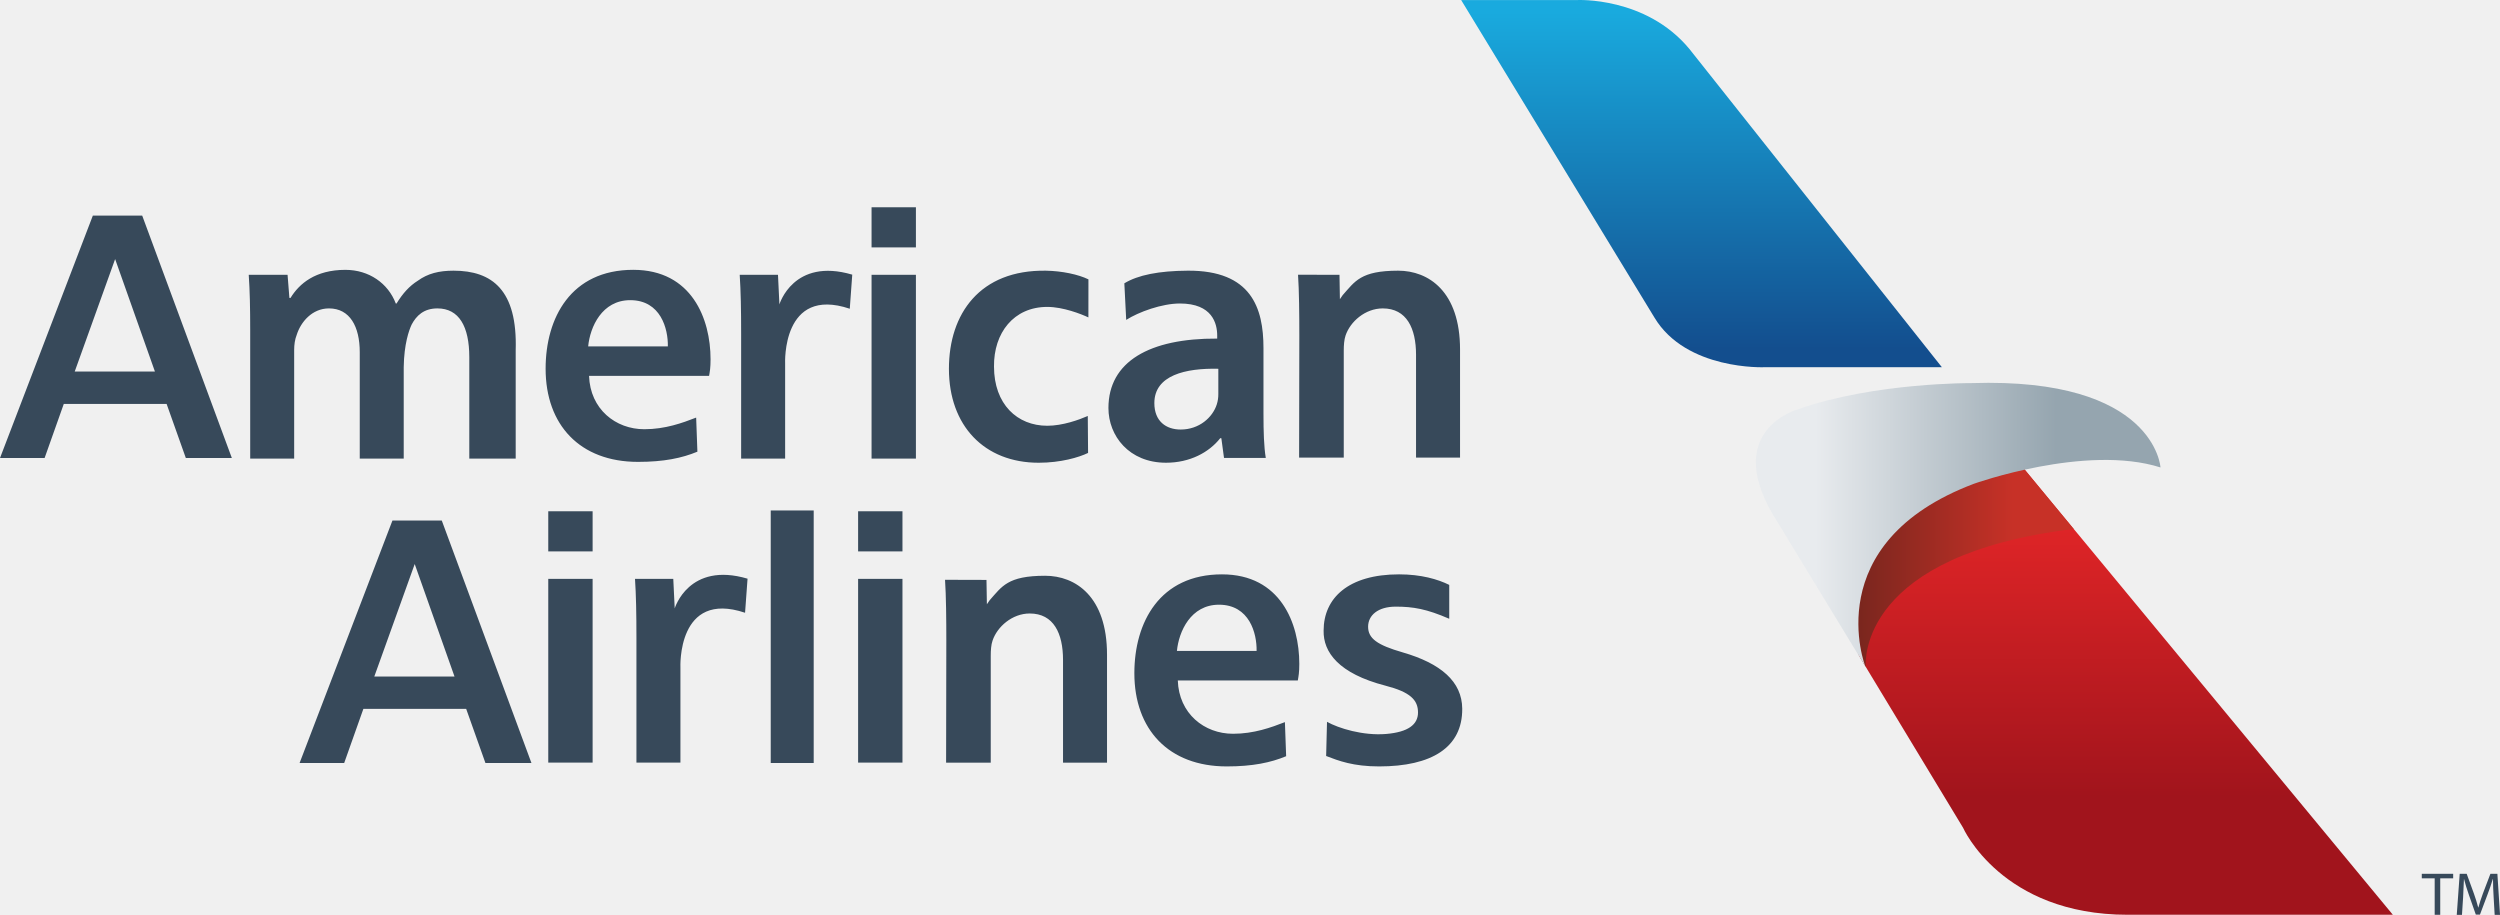
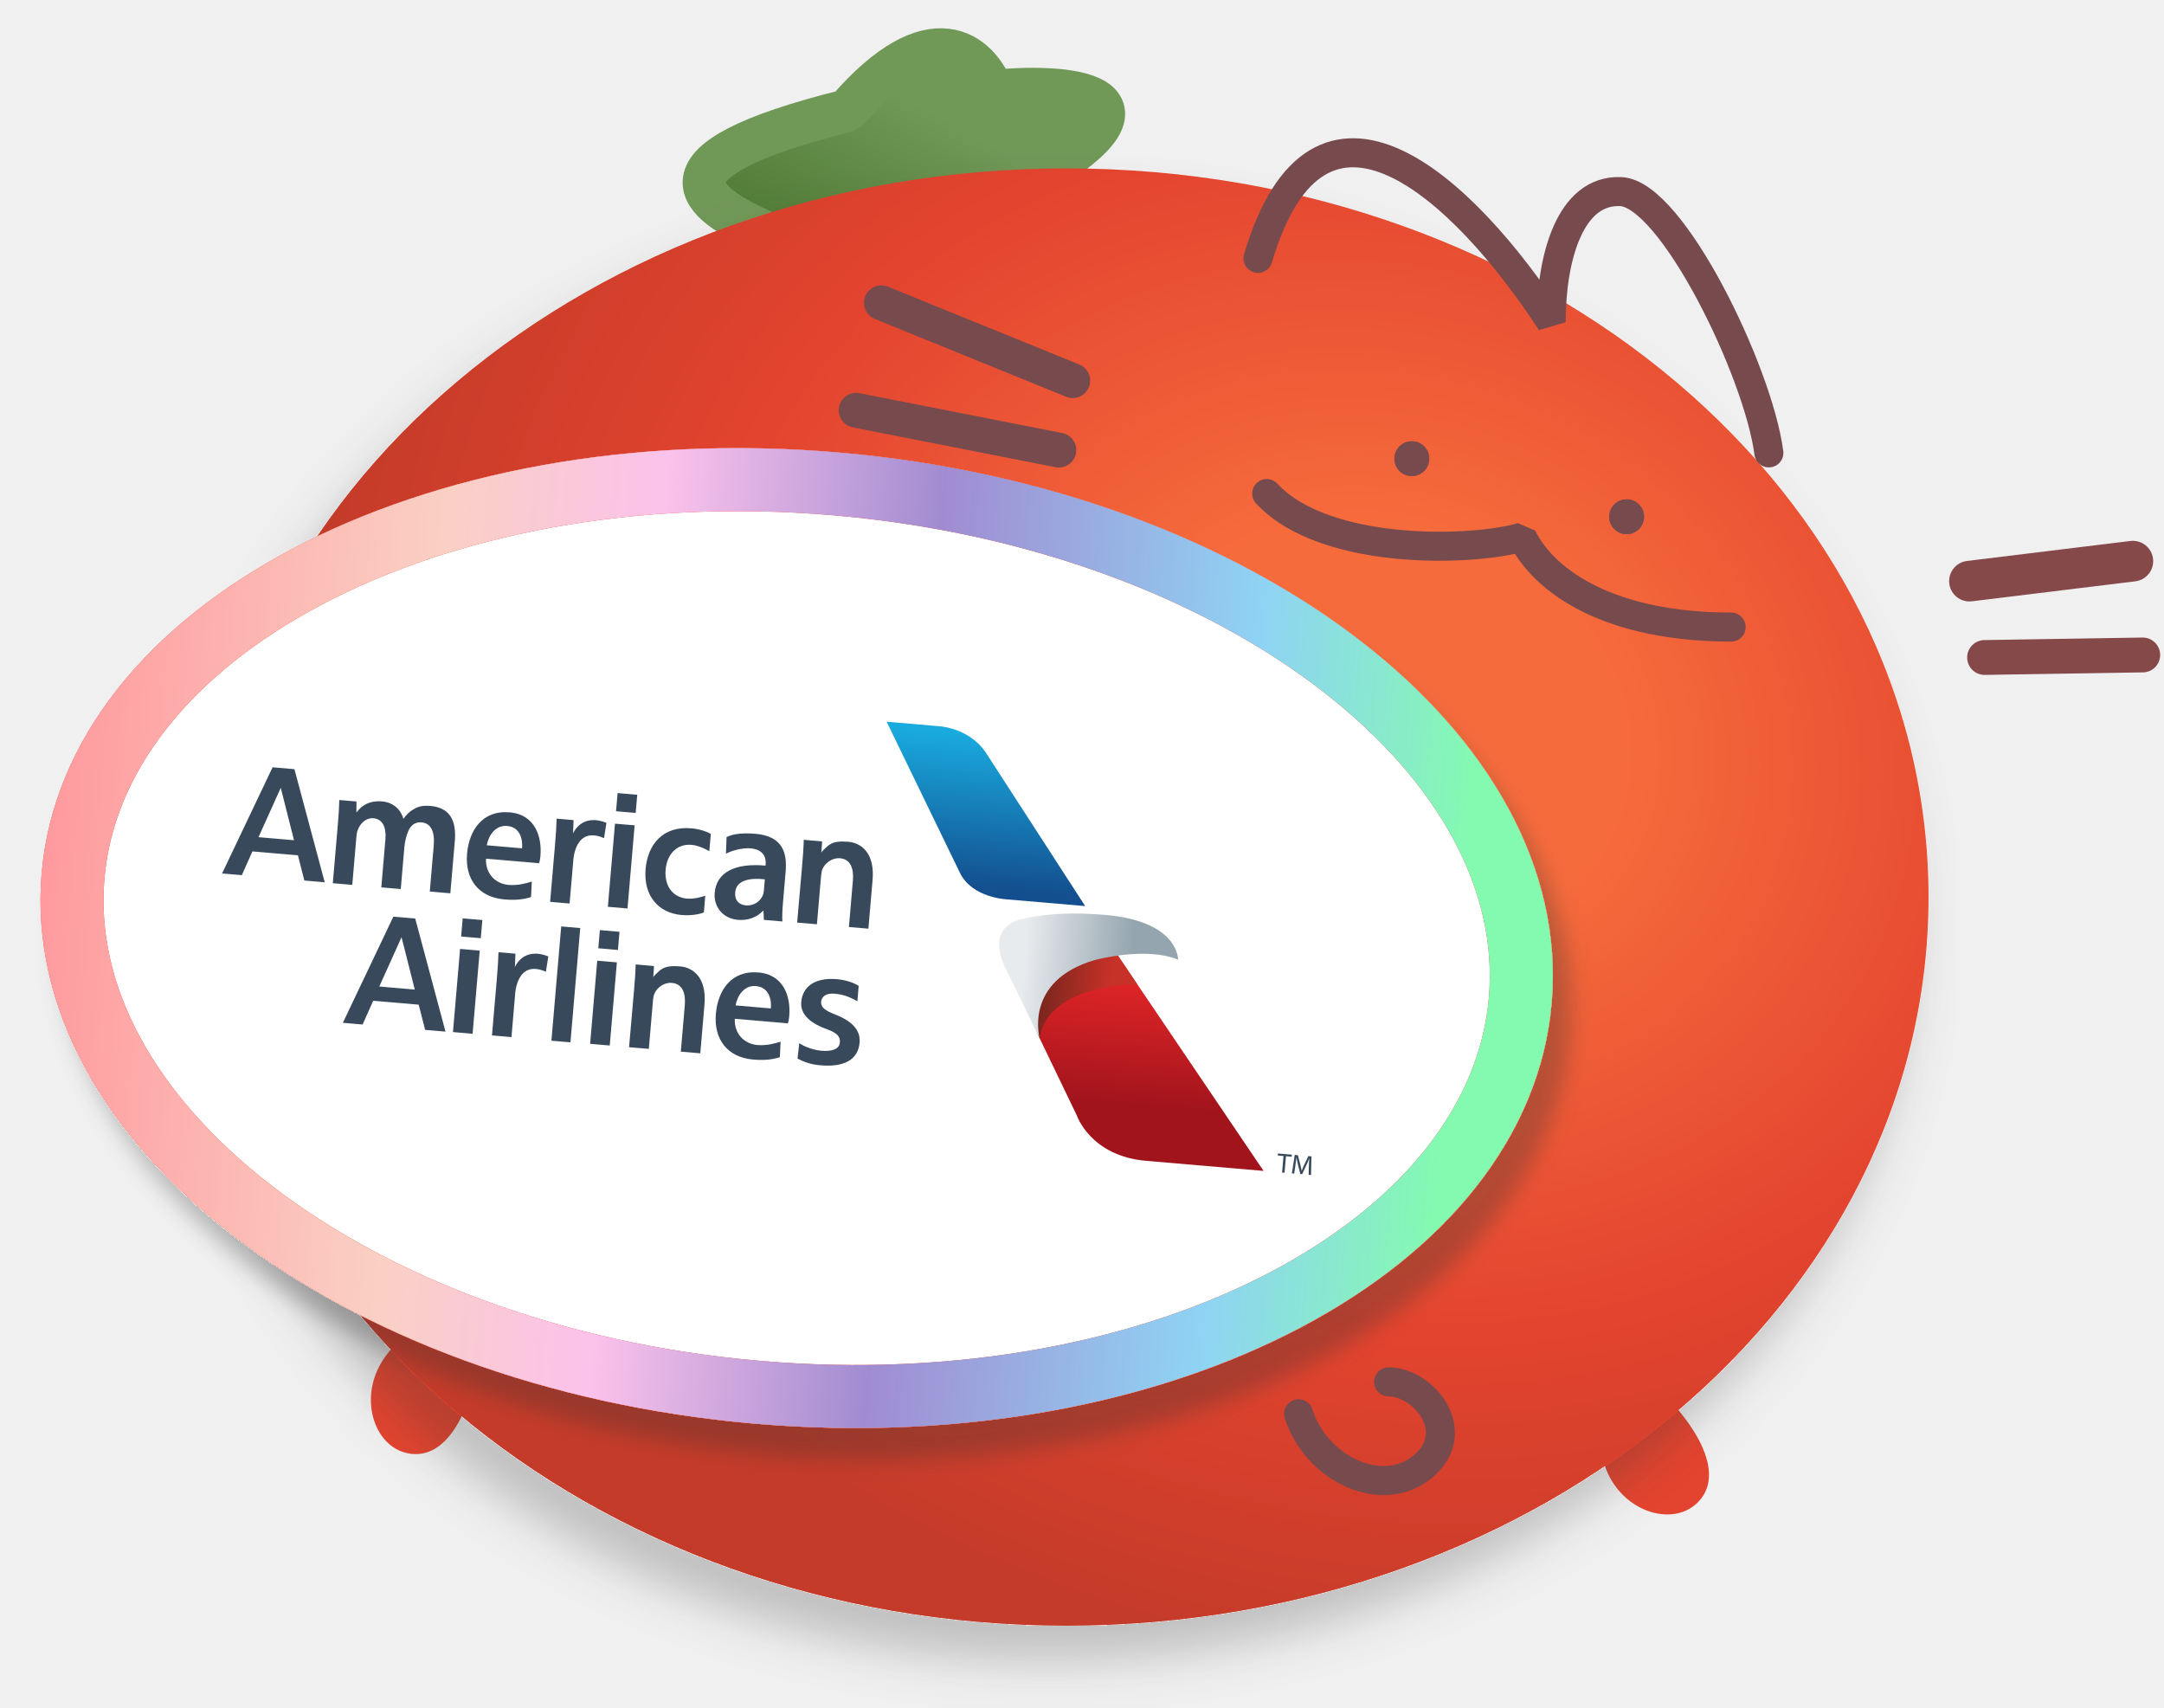
- <svg xmlns="http://www.w3.org/2000/svg" viewBox="0 0 298.38 109.19">
-   <linearGradient id="a" gradientUnits="userSpaceOnUse" x1="203.08" x2="203.08" y2="43.833">
-     <stop offset=".033" stop-color="#19aade" />
-     <stop offset=".951" stop-color="#134e8e" />
-   </linearGradient>
-   <linearGradient id="b" gradientUnits="userSpaceOnUse" x1="252.584" x2="252.584" y1="54.972" y2="109.178">
-     <stop offset=".132" stop-color="#e02527" />
-     <stop offset=".742" stop-color="#a1141c" />
-   </linearGradient>
-   <linearGradient id="c" gradientUnits="userSpaceOnUse" x1="219.617" x2="247.5" y1="66.952" y2="66.952">
-     <stop offset=".005" stop-color="#71251d" />
-     <stop offset=".742" stop-color="#c73127" />
-   </linearGradient>
-   <linearGradient id="d" gradientUnits="userSpaceOnUse" x1="209.568" x2="257.86" y1="62.615" y2="62.615">
-     <stop offset=".148" stop-color="#e8ebee" />
-     <stop offset=".742" stop-color="#95a5af" />
-   </linearGradient>
-   <path d="M174.393.007h13.805s8.225-.445 13.426 5.826l30.143 37.995h-21.152s-9.373.41-13.17-5.953z" fill="url(#a)" />
-   <path d="M221.885 78.276l12.412 20.517s4.562 10.385 19.633 10.385h31.66l-44.834-54.206-18.871 4.308c0-.001-5.191 6.838 0 18.996z" fill="url(#b)" />
-   <path d="M247.5 63.133l-7.266-8.803-18.311 4.949s-5.191 6.839 0 18.997l.762 1.297c-.061-.804-.624-13.35 24.815-16.44z" fill="url(#c)" />
-   <path d="M222.629 79.54s-5.736-14.745 12.98-21.808c0 0 13.332-4.769 22.25-1.942 0 0-.617-10.772-22.516-10.066 0 0-11.564-.088-20.66 3.091 0 0-9.625 2.56-2.473 13.596z" fill="url(#d)" />
-   <g fill="#37495a">
-     <path d="M290.584 104.829h-1.539v-.537h3.746v.537h-1.545v4.358h-.662zM297.618 107.038c-.037-.684-.082-1.504-.074-2.114h-.023a26.308 26.308 0 0 1-.639 1.859l-.893 2.375h-.496l-.818-2.331c-.24-.69-.441-1.322-.584-1.903h-.016a66.89 66.89 0 0 1-.098 2.165l-.135 2.099h-.623l.352-4.896h.834l.863 2.368c.211.603.383 1.14.51 1.648h.023c.127-.494.309-1.031.533-1.648l.9-2.368h.834l.314 4.896h-.639zM101.422 36.849c-8.137-2.736-7.715 6.535-7.715 6.535v11.35h-5.251V39.871c0-2.972-.042-5.089-.17-7.07h4.568l.17 3.53s1.666-5.622 8.694-3.551zM104.022 54.733V32.801h5.294v21.933h-5.294zM104.022 29.525v-4.788h5.294v4.788zM129.864 54.058c-1.111.54-3.288 1.171-5.892 1.171-6.489 0-10.716-4.414-10.716-11.214 0-6.575 3.701-11.826 11.57-11.708 1.92.029 3.885.45 5.081 1.035l-.005 4.543c-.854-.405-3.027-1.255-4.905-1.255-4.013 0-6.404 3.107-6.361 7.115 0 4.504 2.775 7.07 6.361 7.07 1.836 0 3.807-.718 4.832-1.168zM150.799 49.464c0 1.981.049 3.841.275 5.191h-4.986l-.318-2.355h-.134c-1.349 1.712-3.639 2.928-6.47 2.928-4.402 0-6.872-3.199-6.872-6.53 0-5.539 4.896-8.332 12.981-8.287v-.36c0-1.441-.584-3.828-4.447-3.828-2.156 0-4.931 1.011-6.414 1.957l-.222-4.365c1.618-.99 4.121-1.49 7.579-1.51 7.585-.043 9.027 4.458 9.027 9.232v7.927zm-5.39-5.45c-3.906-.09-7.635.766-7.635 4.098 0 2.162 1.392 3.154 3.145 3.154 2.201 0 3.818-1.441 4.313-3.018a3.99 3.99 0 0 0 .178-1.217v-3.017zM155.077 40.037c0-2.522-.025-5.357-.154-7.249l4.947.013.049 2.907.336-.486c1.457-1.627 2.123-2.916 6.617-2.916 3.629 0 7.387 2.476 7.387 9.412v12.896h-5.252V42.348c0-3.152-1.109-5.539-3.971-5.539-2.092 0-3.887 1.576-4.443 3.243-.17.495-.213 1.171-.213 1.801v12.762h-5.328zM158.381 86.15c1.359.766 4.312 1.685 7.076 1.449 2.611-.223 3.785-1.124 3.785-2.564 0-1.487-.918-2.433-3.883-3.198-5.598-1.447-7.434-4.002-7.383-6.569 0-3.872 2.932-6.718 9.01-6.718 2.621 0 4.627.584 5.984 1.259v4.043c-2.695-1.17-4.297-1.448-6.385-1.448-2.135 0-3.299 1.044-3.299 2.396 0 1.396 1.08 2.184 4.123 3.062 4.549 1.314 7.086 3.478 7.111 6.721.033 4.635-3.654 6.888-9.914 6.891-3.094.002-4.846-.672-6.328-1.244zM54.13 32.306c-1.748 0-3.082.343-4.263 1.199-1.005.63-1.797 1.507-2.541 2.723h-.086c-.919-2.432-3.218-4.021-6.017-4.021-3.584 0-5.502 1.645-6.552 3.355h-.131l-.218-2.762h-4.635c.132 1.892.175 4.008.175 6.53v15.402h5.247V41.763c0-.63.088-1.261.306-1.802.481-1.531 1.837-3.152 3.849-3.152 2.492 0 3.673 2.162 3.673 5.224v12.701h5.248V43.809c.044-2.757.621-4.385.952-5.084.56-1.039 1.428-1.916 3.071-1.916 2.579 0 3.803 2.162 3.803 5.811v12.114h5.538V41.808c.223-7.194-2.811-9.502-7.419-9.502zM22.18 54.667h5.492L16.971 25.729h-5.889L0 54.667h5.323l2.29-6.458h12.272zM8.917 44.347l4.824-13.426 4.75 13.426zM57.937 91.066h5.492L52.727 62.128h-5.889L35.756 91.066h5.323l2.29-6.459H55.64zM44.673 80.745l4.824-13.426 4.75 13.426zM88.925 73.134c-8.137-2.737-7.715 6.534-7.715 6.534v11.349h-5.251v-14.86c0-2.973-.042-5.09-.17-7.07h4.568l.171 3.529s1.665-5.621 8.693-3.55zM65.436 91.017V69.086h5.294v21.931zM65.436 65.809v-4.788h5.294v4.788zM102.417 91.017V69.086h5.294v21.931zM102.417 65.809v-4.788h5.294v4.788zM91.988 60.925h5.129v30.142h-5.129zM112.945 76.45c0-2.522-.025-5.357-.153-7.25l4.946.014.049 2.906.335-.487c1.457-1.626 2.122-2.915 6.616-2.915 3.63 0 7.387 2.476 7.387 9.413v12.896h-5.251V78.76c0-3.152-1.111-5.539-3.971-5.539-2.092 0-3.887 1.576-4.442 3.243-.171.494-.214 1.171-.214 1.801v12.762h-5.328zM140.573 81.213c.132 3.963 3.164 6.364 6.592 6.364 2.504 0 4.566-.759 6.191-1.39l.148 4.068c-1.846.767-4.009 1.219-7.086 1.219-6.943 0-11.03-4.414-11.03-11.124 0-6.079 3.025-11.799 10.458-11.799 6.988 0 9.228 5.854 9.228 10.673 0 1.036-.088 1.492-.178 1.988h-14.323zm9.404-3.52c.044-2.088-.845-5.52-4.489-5.52-3.376 0-4.798 3.2-5.02 5.52zM70.305 44.865c.132 3.962 3.165 6.364 6.591 6.364 2.506 0 4.567-.757 6.192-1.389l.148 4.069c-1.844.766-4.01 1.217-7.086 1.217-6.943 0-11.03-4.414-11.03-11.122 0-6.08 3.026-11.8 10.458-11.8 6.987 0 9.228 5.854 9.228 10.671 0 1.036-.087 1.494-.176 1.989H70.305zm9.404-3.519c.044-2.088-.845-5.521-4.489-5.521-3.377 0-4.799 3.201-5.021 5.521z" />
+ <svg xmlns="http://www.w3.org/2000/svg" width="412" height="325" viewBox="0 0 412 325" fill="none">
+   <path d="M188.994 17.396C186.315 10.296 177.493 2.328 161.301 21.066C121.918 30.856 133.513 38.753 145.184 43.996C124.176 68.234 154.222 57.483 171.579 48.303C187.059 61.93 193.984 44.891 195.511 34.669C223.17 18.922 206.118 15.742 188.994 17.396Z" fill="url(#paint0_linear_14615_684)" stroke="#709857" stroke-width="8.186" stroke-linejoin="bevel" />
+   <path d="M322.956 286.278C329.035 280.751 322.956 270.25 312.455 261.408C310.245 260.303 305.602 260.855 304.718 271.908C303.613 285.725 316.877 291.804 322.956 286.278Z" fill="#E3442F" />
+   <path d="M77.461 276.623C85.477 278.425 90.581 267.417 91.788 253.743C91.423 251.298 88.304 247.816 78.748 253.44C66.803 260.471 69.445 274.821 77.461 276.623Z" fill="#E3442F" />
+   <g filter="url(#filter0_d_14615_684)">
+     <ellipse cx="203.029" cy="170.772" rx="164.139" ry="138.717" fill="url(#paint1_radial_14615_684)" />
  </g>
+   <g filter="url(#filter1_d_14615_684)">
+     <ellipse cx="151.673" cy="178.581" rx="144.275" ry="92.785" transform="rotate(4.89949 151.673 178.581)" fill="white" />
+     <path d="M159.085 92.114C197.806 95.433 231.717 108.52 255.257 126.677C278.856 144.88 291.398 167.585 289.443 190.391C287.488 213.196 271.265 233.437 244.912 247.358C218.626 261.244 182.982 268.368 144.261 265.049C105.539 261.73 71.628 248.643 48.089 230.486C24.489 212.283 11.948 189.577 13.903 166.771C15.858 143.966 32.081 123.726 58.434 109.805C84.72 95.919 120.363 88.795 159.085 92.114Z" stroke="#E3442F" stroke-width="12" />
+     <path d="M159.085 92.114C197.806 95.433 231.717 108.52 255.257 126.677C278.856 144.88 291.398 167.585 289.443 190.391C287.488 213.196 271.265 233.437 244.912 247.358C218.626 261.244 182.982 268.368 144.261 265.049C105.539 261.73 71.628 248.643 48.089 230.486C24.489 212.283 11.948 189.577 13.903 166.771C15.858 143.966 32.081 123.726 58.434 109.805C84.72 95.919 120.363 88.795 159.085 92.114Z" stroke="url(#paint2_linear_14615_684)" stroke-width="12" />
+   </g>
+   <g clip-path="url(#clip0_14615_684)">
+     <path d="M168.805 137.395L178.553 138.23C178.553 138.23 184.388 138.407 187.673 143.247L206.607 172.49L191.671 171.209C191.671 171.209 185.027 170.938 182.739 166.116L168.805 137.395Z" fill="url(#paint3_linear_14615_684)" />
+     <path d="M197.498 196.748L204.993 212.305C204.993 212.305 207.572 220.075 218.213 220.987L240.569 222.904L212.264 181.074L198.673 183.04C198.673 183.04 194.584 187.66 197.498 196.748Z" fill="url(#paint4_linear_14615_684)" />
+     <path d="M216.522 187.371L211.936 180.579L198.7 183.042C198.7 183.042 194.611 187.663 197.524 196.75L197.982 197.732C197.989 197.149 198.368 188.061 216.522 187.371Z" fill="url(#paint5_linear_14615_684)" />
+     <path d="M197.945 197.706C197.945 197.706 194.807 186.719 208.459 182.755C208.459 182.755 218.168 180.121 224.291 182.7C224.291 182.7 224.521 174.89 209.014 174.074C209.014 174.074 200.854 173.31 194.235 175.053C194.235 175.053 187.28 176.318 191.647 184.715L197.945 197.706Z" fill="url(#paint6_linear_14615_684)" />
+     <path d="M244.364 220.069L243.278 219.975L243.311 219.588L245.956 219.815L245.923 220.202L244.832 220.109L244.562 223.253L244.095 223.213L244.364 220.069ZM249.195 222.088C249.211 221.593 249.23 220.998 249.273 220.558L249.257 220.557C249.084 220.998 248.895 221.433 248.691 221.86L247.913 223.52L247.563 223.49L247.13 221.758C247.003 221.246 246.9 220.777 246.835 220.349L246.824 220.348C246.764 220.868 246.696 221.387 246.621 221.905L246.395 223.411L245.955 223.374L246.507 219.862L247.096 219.912L247.559 221.673C247.67 222.121 247.759 222.519 247.817 222.894L247.833 222.895C247.953 222.546 248.115 222.17 248.311 221.738L249.093 220.084L249.682 220.134L249.601 223.686L249.15 223.647L249.195 222.088ZM114.999 159.562C109.423 157.096 109.147 163.811 109.147 163.811L108.445 172.001L104.737 171.684L105.657 160.958C105.841 158.814 105.942 157.283 105.974 155.846L109.2 156.123L109.101 158.68C109.101 158.68 110.626 154.724 115.46 156.644L114.999 159.562ZM115.729 172.625L117.086 156.799L120.824 157.119L119.467 172.946L115.729 172.625ZM117.288 154.435L117.585 150.98L121.323 151.3L121.027 154.755L117.288 154.435ZM134.018 173.702C133.2 174.025 131.624 174.348 129.785 174.191C125.203 173.798 122.492 170.357 122.912 165.45C123.319 160.705 126.257 157.14 131.806 157.702C133.16 157.839 134.522 158.262 135.33 158.756L135.046 162.034C134.468 161.69 132.986 160.945 131.66 160.832C128.826 160.589 126.945 162.686 126.728 165.581C126.449 168.831 128.25 170.85 130.782 171.068C132.079 171.179 133.515 170.78 134.266 170.517L134.018 173.702ZM149.085 171.655C148.962 173.084 148.882 174.429 148.958 175.417L145.437 175.115L145.358 173.397L145.264 173.389C144.205 174.542 142.513 175.281 140.514 175.11C137.406 174.843 135.86 172.385 136.066 169.982C136.408 165.985 140.038 164.266 145.744 164.787L145.767 164.528C145.856 163.488 145.591 161.73 142.863 161.496C141.341 161.366 139.319 161.927 138.213 162.52L138.327 159.357C139.53 158.74 141.329 158.531 143.772 158.726C149.13 159.154 149.87 162.489 149.575 165.934L149.085 171.655ZM145.616 167.396C142.864 167.094 140.178 167.486 139.971 169.891C139.838 171.451 140.759 172.251 141.997 172.357C143.551 172.49 144.782 171.548 145.229 170.44C145.34 170.163 145.407 169.871 145.43 169.573L145.617 167.396L145.616 167.396ZM152.689 165.111C152.845 163.291 153.003 161.244 153.029 159.871L156.521 160.18L156.376 162.28L156.643 161.95C157.773 160.864 158.323 159.974 161.496 160.246C164.058 160.466 166.559 162.48 166.13 167.485L165.332 176.791L161.623 176.473L162.382 167.622C162.577 165.347 161.942 163.558 159.921 163.384C158.444 163.258 157.079 164.286 156.583 165.456C156.432 165.803 156.36 166.288 156.321 166.742L155.532 175.952L151.769 175.629L152.689 165.111ZM152.169 198.587C153.081 199.222 155.11 200.064 157.076 200.061C158.934 200.058 159.818 199.479 159.907 198.44C159.999 197.366 159.41 196.628 157.363 195.897C153.5 194.514 152.362 192.559 152.556 190.71C152.796 187.915 155.042 186.039 159.334 186.407C161.185 186.566 162.565 187.109 163.482 187.678L163.232 190.595C161.401 189.588 160.287 189.29 158.813 189.164C157.305 189.035 156.418 189.718 156.335 190.693C156.248 191.701 156.962 192.335 159.057 193.152C162.188 194.376 163.845 196.091 163.662 198.433C163.399 201.78 160.656 203.182 156.235 202.805C154.051 202.619 152.855 202.027 151.844 201.525L152.169 198.587ZM81.887 153.421C80.652 153.315 79.689 153.482 78.802 154.028C78.054 154.422 77.44 155.007 76.84 155.84L76.779 155.834C76.281 154.024 74.755 152.738 72.779 152.569C70.248 152.352 68.792 153.422 67.945 154.593L67.853 154.585L67.869 152.579L64.597 152.298C64.573 153.671 64.472 155.201 64.316 157.021L63.363 168.135L67.068 168.453L67.871 159.094C67.91 158.64 68.011 158.189 68.198 157.812C68.632 156.737 69.69 155.649 71.111 155.771C72.871 155.922 73.571 157.553 73.381 159.763L72.596 168.928L76.301 169.246L76.977 161.362C77.179 159.375 77.687 158.235 77.964 157.751C78.424 157.035 79.091 156.455 80.251 156.554C82.072 156.71 82.803 158.345 82.577 160.978L81.828 169.719L85.738 170.055L86.538 160.727C87.14 155.549 85.141 153.7 81.887 153.421ZM57.943 167.623L61.821 167.956L56.055 146.426L51.897 146.069L42.281 166.28L46.04 166.603L48.056 162.081L56.722 162.824L57.943 167.623ZM49.216 159.373L53.453 149.977L55.977 159.953L49.216 159.373ZM80.94 196.054L84.818 196.386L79.051 174.856L74.893 174.5L65.277 194.711L69.036 195.033L71.053 190.511L79.717 191.254L80.94 196.054ZM72.212 187.803L76.449 178.407L78.973 188.383L72.212 187.803ZM103.93 184.99C98.354 182.522 98.078 189.238 98.078 189.238L97.376 197.427L93.668 197.109L94.588 186.386C94.772 184.241 94.873 182.711 94.905 181.274L98.131 181.551L98.033 184.107C98.033 184.107 99.556 180.152 104.391 182.072L103.93 184.99ZM86.238 196.472L87.595 180.647L91.333 180.967L89.976 196.793L86.238 196.472ZM87.797 178.282L88.094 174.827L91.832 175.147L91.536 178.602L87.797 178.282ZM112.351 198.711L113.708 182.885L117.446 183.206L116.089 199.031L112.351 198.711ZM113.91 180.521L114.207 177.065L117.945 177.386L117.649 180.841L113.91 180.521ZM106.848 176.365L110.47 176.675L108.605 198.426L104.984 198.116L106.848 176.365ZM120.686 188.837C120.842 187.017 121 184.969 121.027 183.596L124.518 183.905L124.373 186.005L124.64 185.674C125.769 184.589 126.318 183.699 129.492 183.971C132.055 184.191 134.555 186.205 134.125 191.211L133.328 200.517L129.62 200.199L130.379 191.347C130.574 189.072 129.937 187.282 127.917 187.109C126.44 186.983 125.075 188.011 124.58 189.181C124.429 189.527 124.357 190.013 124.318 190.467L123.528 199.676L119.766 199.354L120.686 188.837ZM139.9 193.946C139.748 196.814 141.741 198.73 144.161 198.937C145.929 199.089 147.432 198.666 148.619 198.309L148.471 201.254C147.121 201.695 145.565 201.891 143.393 201.704C138.49 201.284 135.877 197.851 136.292 193.009C136.668 188.623 139.158 184.678 144.407 185.128C149.341 185.551 150.561 189.911 150.263 193.389C150.198 194.136 150.108 194.46 150.014 194.812L139.9 193.946ZM146.758 191.975C146.918 190.471 146.503 187.941 143.93 187.72C141.546 187.516 140.344 189.739 140.044 191.4L146.758 191.975ZM92.531 163.463C92.379 166.33 94.372 168.247 96.792 168.454C98.561 168.606 100.063 168.185 101.25 167.827L101.103 170.772C99.753 171.213 98.196 171.408 96.024 171.221C91.121 170.801 88.508 167.369 88.923 162.528C89.299 158.141 91.79 154.196 97.038 154.646C101.971 155.069 103.192 159.429 102.894 162.905C102.83 163.653 102.74 163.978 102.646 164.33L92.531 163.462L92.531 163.463ZM99.389 161.493C99.549 159.989 99.134 157.458 96.561 157.237C94.177 157.033 92.974 159.257 92.674 160.917L99.389 161.493Z" fill="#37495A" />
+   </g>
+   <path d="M247.242 269.145C250.558 279.645 263.269 285.724 271.006 279.093C278.743 272.461 271.006 263.065 264.374 263.065" stroke="#774A4E" stroke-width="5.527" stroke-linecap="round" stroke-linejoin="bevel" />
+   <path d="M241.162 93.952C252.216 105.89 280.401 105.005 289.796 102.242C294.218 111.085 306.929 119.374 329.588 119.374" stroke="#774A4E" stroke-width="5.527" stroke-linecap="round" stroke-linejoin="bevel" />
+   <circle cx="268.795" cy="87.32" r="3.316" fill="#774A4E" />
+   <circle cx="268.795" cy="87.32" r="3.316" fill="#774A4E" />
+   <circle cx="309.692" cy="98.374" r="3.316" fill="#774A4E" />
+   <circle cx="309.692" cy="98.374" r="3.316" fill="#774A4E" />
+   <path d="M239.504 49.187C251.11 9.948 278.743 35.923 295.323 61.345C295.323 49.187 298.86 36.034 308.587 36.476C318.313 36.918 334.746 70.74 336.772 86.214" stroke="#774A4E" stroke-width="5.527" stroke-linecap="round" stroke-linejoin="bevel" />
+   <path d="M204.242 72.465L167.805 57.644" stroke="#774A4E" stroke-width="6.632" stroke-linecap="round" />
+   <path d="M201.596 85.687L162.997 78.107" stroke="#774A4E" stroke-width="6.632" stroke-linecap="round" />
+   <path d="M374.959 110.63L406.07 106.826" stroke="#85494A" stroke-width="7.737" stroke-linecap="round" />
+   <path d="M377.84 125.165L407.95 124.686" stroke="#85494A" stroke-width="6.632" stroke-linecap="round" />
+   <defs>
+     <filter id="filter0_d_14615_684" x="26.731" y="29.844" width="345.964" height="295.12" filterUnits="userSpaceOnUse" color-interpolation-filters="sRGB">
+       <feFlood flood-opacity="0" result="BackgroundImageFix" />
+       <feColorMatrix in="SourceAlpha" type="matrix" values="0 0 0 0 0 0 0 0 0 0 0 0 0 0 0 0 0 0 127 0" result="hardAlpha" />
+       <feOffset dx="-3.316" dy="6.632" />
+       <feGaussianBlur stdDeviation="4.421" />
+       <feComposite in2="hardAlpha" operator="out" />
+       <feColorMatrix type="matrix" values="0 0 0 0 0.204 0 0 0 0 0.192 0 0 0 0 0.192 0 0 0 0.25 0" />
+       <feBlend mode="normal" in2="BackgroundImageFix" result="effect1_dropShadow_14615_684" />
+       <feBlend mode="normal" in="SourceGraphic" in2="effect1_dropShadow_14615_684" result="shape" />
+     </filter>
+     <filter id="filter1_d_14615_684" x="7.202" y="85.308" width="295.94" height="196.548" filterUnits="userSpaceOnUse" color-interpolation-filters="sRGB">
+       <feFlood flood-opacity="0" result="BackgroundImageFix" />
+       <feColorMatrix in="SourceAlpha" type="matrix" values="0 0 0 0 0 0 0 0 0 0 0 0 0 0 0 0 0 0 127 0" result="hardAlpha" />
+       <feOffset dx="3.5" dy="6" />
+       <feGaussianBlur stdDeviation="2" />
+       <feComposite in2="hardAlpha" operator="out" />
+       <feColorMatrix type="matrix" values="0 0 0 0 0.204 0 0 0 0 0.192 0 0 0 0 0.192 0 0 0 0.3 0" />
+       <feBlend mode="normal" in2="BackgroundImageFix" result="effect1_dropShadow_14615_684" />
+       <feBlend mode="normal" in="SourceGraphic" in2="effect1_dropShadow_14615_684" result="shape" />
+     </filter>
+     <linearGradient id="paint0_linear_14615_684" x1="164.72" y1="14.114" x2="138.629" y2="61.083" gradientUnits="userSpaceOnUse">
+       <stop stop-color="#709857" />
+       <stop offset="1" stop-color="#3F6B24" />
+     </linearGradient>
+     <radialGradient id="paint1_radial_14615_684" cx="0" cy="0" r="1" gradientTransform="matrix(-78.4775 170.219 -197.94 -86.9055 262.716 139.27)" gradientUnits="userSpaceOnUse">
+       <stop offset="0.212" stop-color="#F66B3C" />
+       <stop offset="0.596" stop-color="#E3442F" />
+       <stop offset="0.933" stop-color="#C53B29" />
+     </radialGradient>
+     <linearGradient id="paint2_linear_14615_684" x1="7.925" y1="166.259" x2="295.421" y2="190.904" gradientUnits="userSpaceOnUse">
+       <stop stop-color="#FF9A9E" />
+       <stop offset="0.245" stop-color="#FAD0C4" />
+       <stop offset="0.389" stop-color="#FBC2EB" />
+       <stop offset="0.572" stop-color="#A18CD1" />
+       <stop offset="0.788" stop-color="#8FD3F4" />
+       <stop offset="0.938" stop-color="#84FAB0" />
+     </linearGradient>
+     <linearGradient id="paint3_linear_14615_684" x1="189.062" y1="139.126" x2="186.35" y2="170.757" gradientUnits="userSpaceOnUse">
+       <stop offset="0.033" stop-color="#19AADE" />
+       <stop offset="0.951" stop-color="#134E8E" />
+     </linearGradient>
+     <linearGradient id="paint4_linear_14615_684" x1="220.616" y1="181.79" x2="217.263" y2="220.906" gradientUnits="userSpaceOnUse">
+       <stop offset="0.132" stop-color="#E02527" />
+       <stop offset="0.742" stop-color="#A1141C" />
+     </linearGradient>
+     <linearGradient id="paint5_linear_14615_684" x1="196.597" y1="188.439" x2="216.285" y2="190.127" gradientUnits="userSpaceOnUse">
+       <stop offset="0.005" stop-color="#71251D" />
+       <stop offset="0.742" stop-color="#C73127" />
+     </linearGradient>
+     <linearGradient id="paint6_linear_14615_684" x1="189.769" y1="184.702" x2="223.869" y2="187.625" gradientUnits="userSpaceOnUse">
+       <stop offset="0.148" stop-color="#E8EBEE" />
+       <stop offset="0.742" stop-color="#95A5AF" />
+     </linearGradient>
+     <clipPath id="clip0_14615_684">
+       <rect width="275.474" height="103.036" fill="white" transform="translate(15.1196 123.895) rotate(4.9)" />
+     </clipPath>
+   </defs>
</svg>
